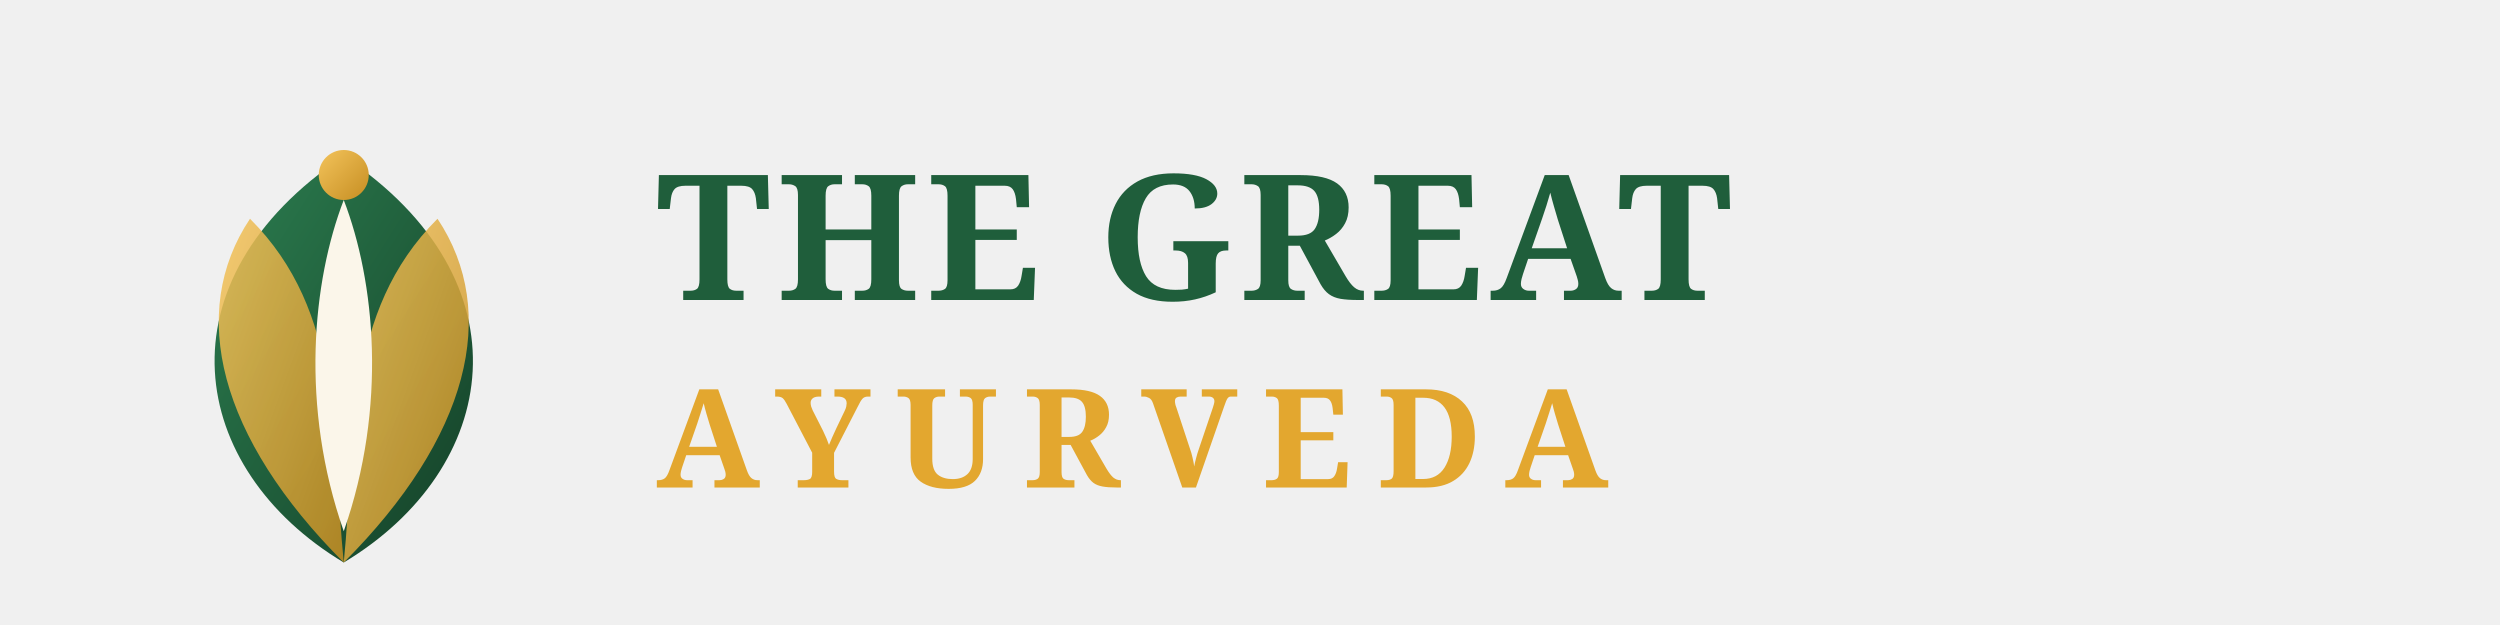
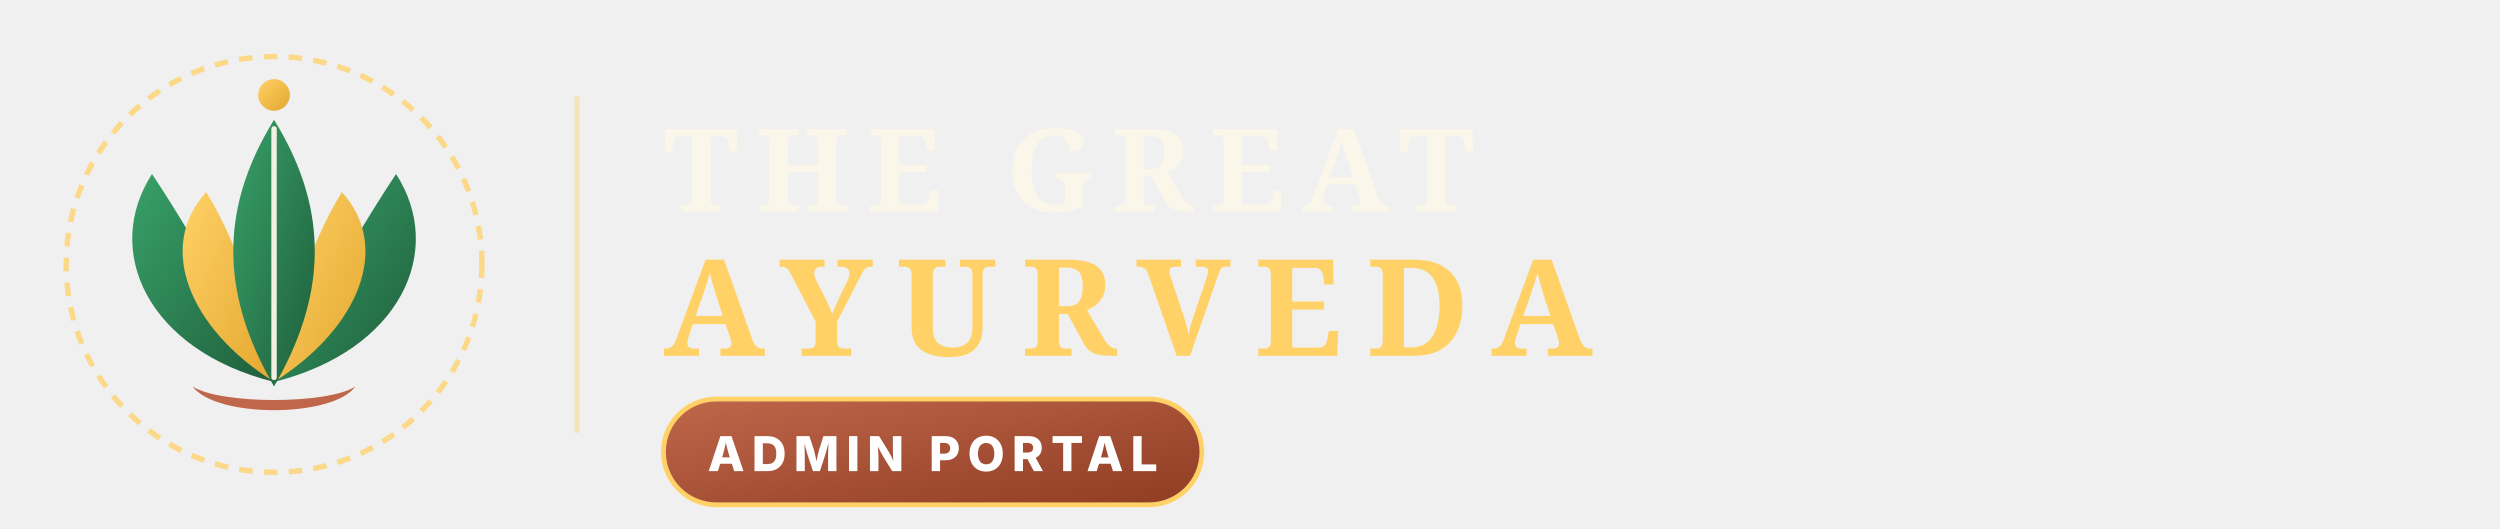
- <svg xmlns="http://www.w3.org/2000/svg" viewBox="0 0 400 100" width="400" height="100">
+ <svg xmlns="http://www.w3.org/2000/svg" viewBox="0 0 520 110" width="520" height="110">
  <defs>
-     <linearGradient id="leafGrad" x1="0%" y1="0%" x2="100%" y2="100%">
-       <stop offset="0%" stop-color="#2C7E50" />
-       <stop offset="100%" stop-color="#143F27" />
+     <linearGradient id="forestGradA" x1="0%" y1="0%" x2="100%" y2="100%">
+       <stop offset="0%" stop-color="#38A169" />
+       <stop offset="100%" stop-color="#1F5E3B" />
    </linearGradient>
-     <linearGradient id="goldGrad" x1="0%" y1="0%" x2="100%" y2="100%">
-       <stop offset="0%" stop-color="#F3C35B" />
-       <stop offset="100%" stop-color="#C68E22" />
+     <linearGradient id="goldGradA" x1="0%" y1="0%" x2="100%" y2="100%">
+       <stop offset="0%" stop-color="#FFD166" />
+       <stop offset="100%" stop-color="#E3A72F" />
+     </linearGradient>
+     <linearGradient id="clayBadge" x1="0%" y1="0%" x2="100%" y2="100%">
+       <stop offset="0%" stop-color="#C0674B" />
+       <stop offset="100%" stop-color="#8E3C23" />
    </linearGradient>
  </defs>
-   <g transform="translate(15, 10)">
-     <path d="M 40,80 C 15,65 10,35 40,15 C 70,35 65,65 40,80 Z" fill="url(#leafGrad)" />
-     <path d="M 40,80 C 20,60 15,40 25,25 C 40,40 38,60 40,80 Z" fill="url(#goldGrad)" opacity="0.85" />
-     <path d="M 40,80 C 60,60 65,40 55,25 C 40,40 42,60 40,80 Z" fill="url(#goldGrad)" opacity="0.85" />
-     <path d="M 40,75 C 33,55 35,35 40,22 C 45,35 47,55 40,75 Z" fill="#FBF6EA" />
-     <circle cx="40" cy="18" r="4" fill="url(#goldGrad)" />
+   <g transform="translate(10, 8) scale(0.94)">
+     <circle cx="50" cy="50" r="46" fill="none" stroke="#FFD166" stroke-width="1.2" stroke-dasharray="3,2.5" opacity="0.75" />
+     <path d="M 32,77 C 37,84 63,84 68,77 C 62,81 38,81 32,77 Z" fill="#C0674B" />
+     <path d="M 50,76 C 22,69 12,47 23,30 C 33,45 42,62 50,76 Z" fill="url(#forestGradA)" />
+     <path d="M 50,76 C 78,69 88,47 77,30 C 67,45 58,62 50,76 Z" fill="url(#forestGradA)" />
+     <path d="M 50,76 C 31,64 24,46 35,34 C 43,47 47,63 50,76 Z" fill="url(#goldGradA)" />
+     <path d="M 50,76 C 69,64 76,46 65,34 C 57,47 53,63 50,76 Z" fill="url(#goldGradA)" />
+     <path d="M 50,77 C 39,58 37,39 50,18 C 63,39 61,58 50,77 Z" fill="url(#forestGradA)" />
+     <path d="M 50,75 C 50,56 50,37 50,20" stroke="#FBF6EA" stroke-width="1.2" stroke-linecap="round" fill="none" opacity="0.95" />
+     <circle cx="50" cy="12.5" r="3.5" fill="url(#goldGradA)" />
  </g>
-   <text x="105" y="48" font-family="Georgia, serif" font-size="28" font-weight="bold" fill="#1F5E3B" letter-spacing="1">THE GREAT</text>
-   <text x="105" y="78" font-family="Georgia, serif" font-size="22" font-weight="600" fill="#E3A72F" letter-spacing="4">AYURVEDA</text>
+   <line x1="120" y1="20" x2="120" y2="90" stroke="#FFD166" stroke-width="1" opacity="0.4" />
+   <text x="138" y="44" font-family="'Cinzel', 'Playfair Display', Georgia, serif" font-size="24" font-weight="700" fill="#FBF6EA" letter-spacing="3.5">THE GREAT</text>
+   <text x="138" y="74" font-family="'Cinzel', 'Playfair Display', Georgia, serif" font-size="28" font-weight="800" fill="#FFD166" letter-spacing="5">AYURVEDA</text>
+   <g transform="translate(138, 83)">
+     <rect x="0" y="0" width="112" height="22" rx="11" fill="url(#clayBadge)" stroke="#FFD166" stroke-width="1" />
+     <text x="56" y="15" font-family="system-ui, -apple-system, sans-serif" font-size="10" font-weight="800" fill="#FFFFFF" text-anchor="middle" letter-spacing="1.5">ADMIN PORTAL</text>
+   </g>
</svg>
